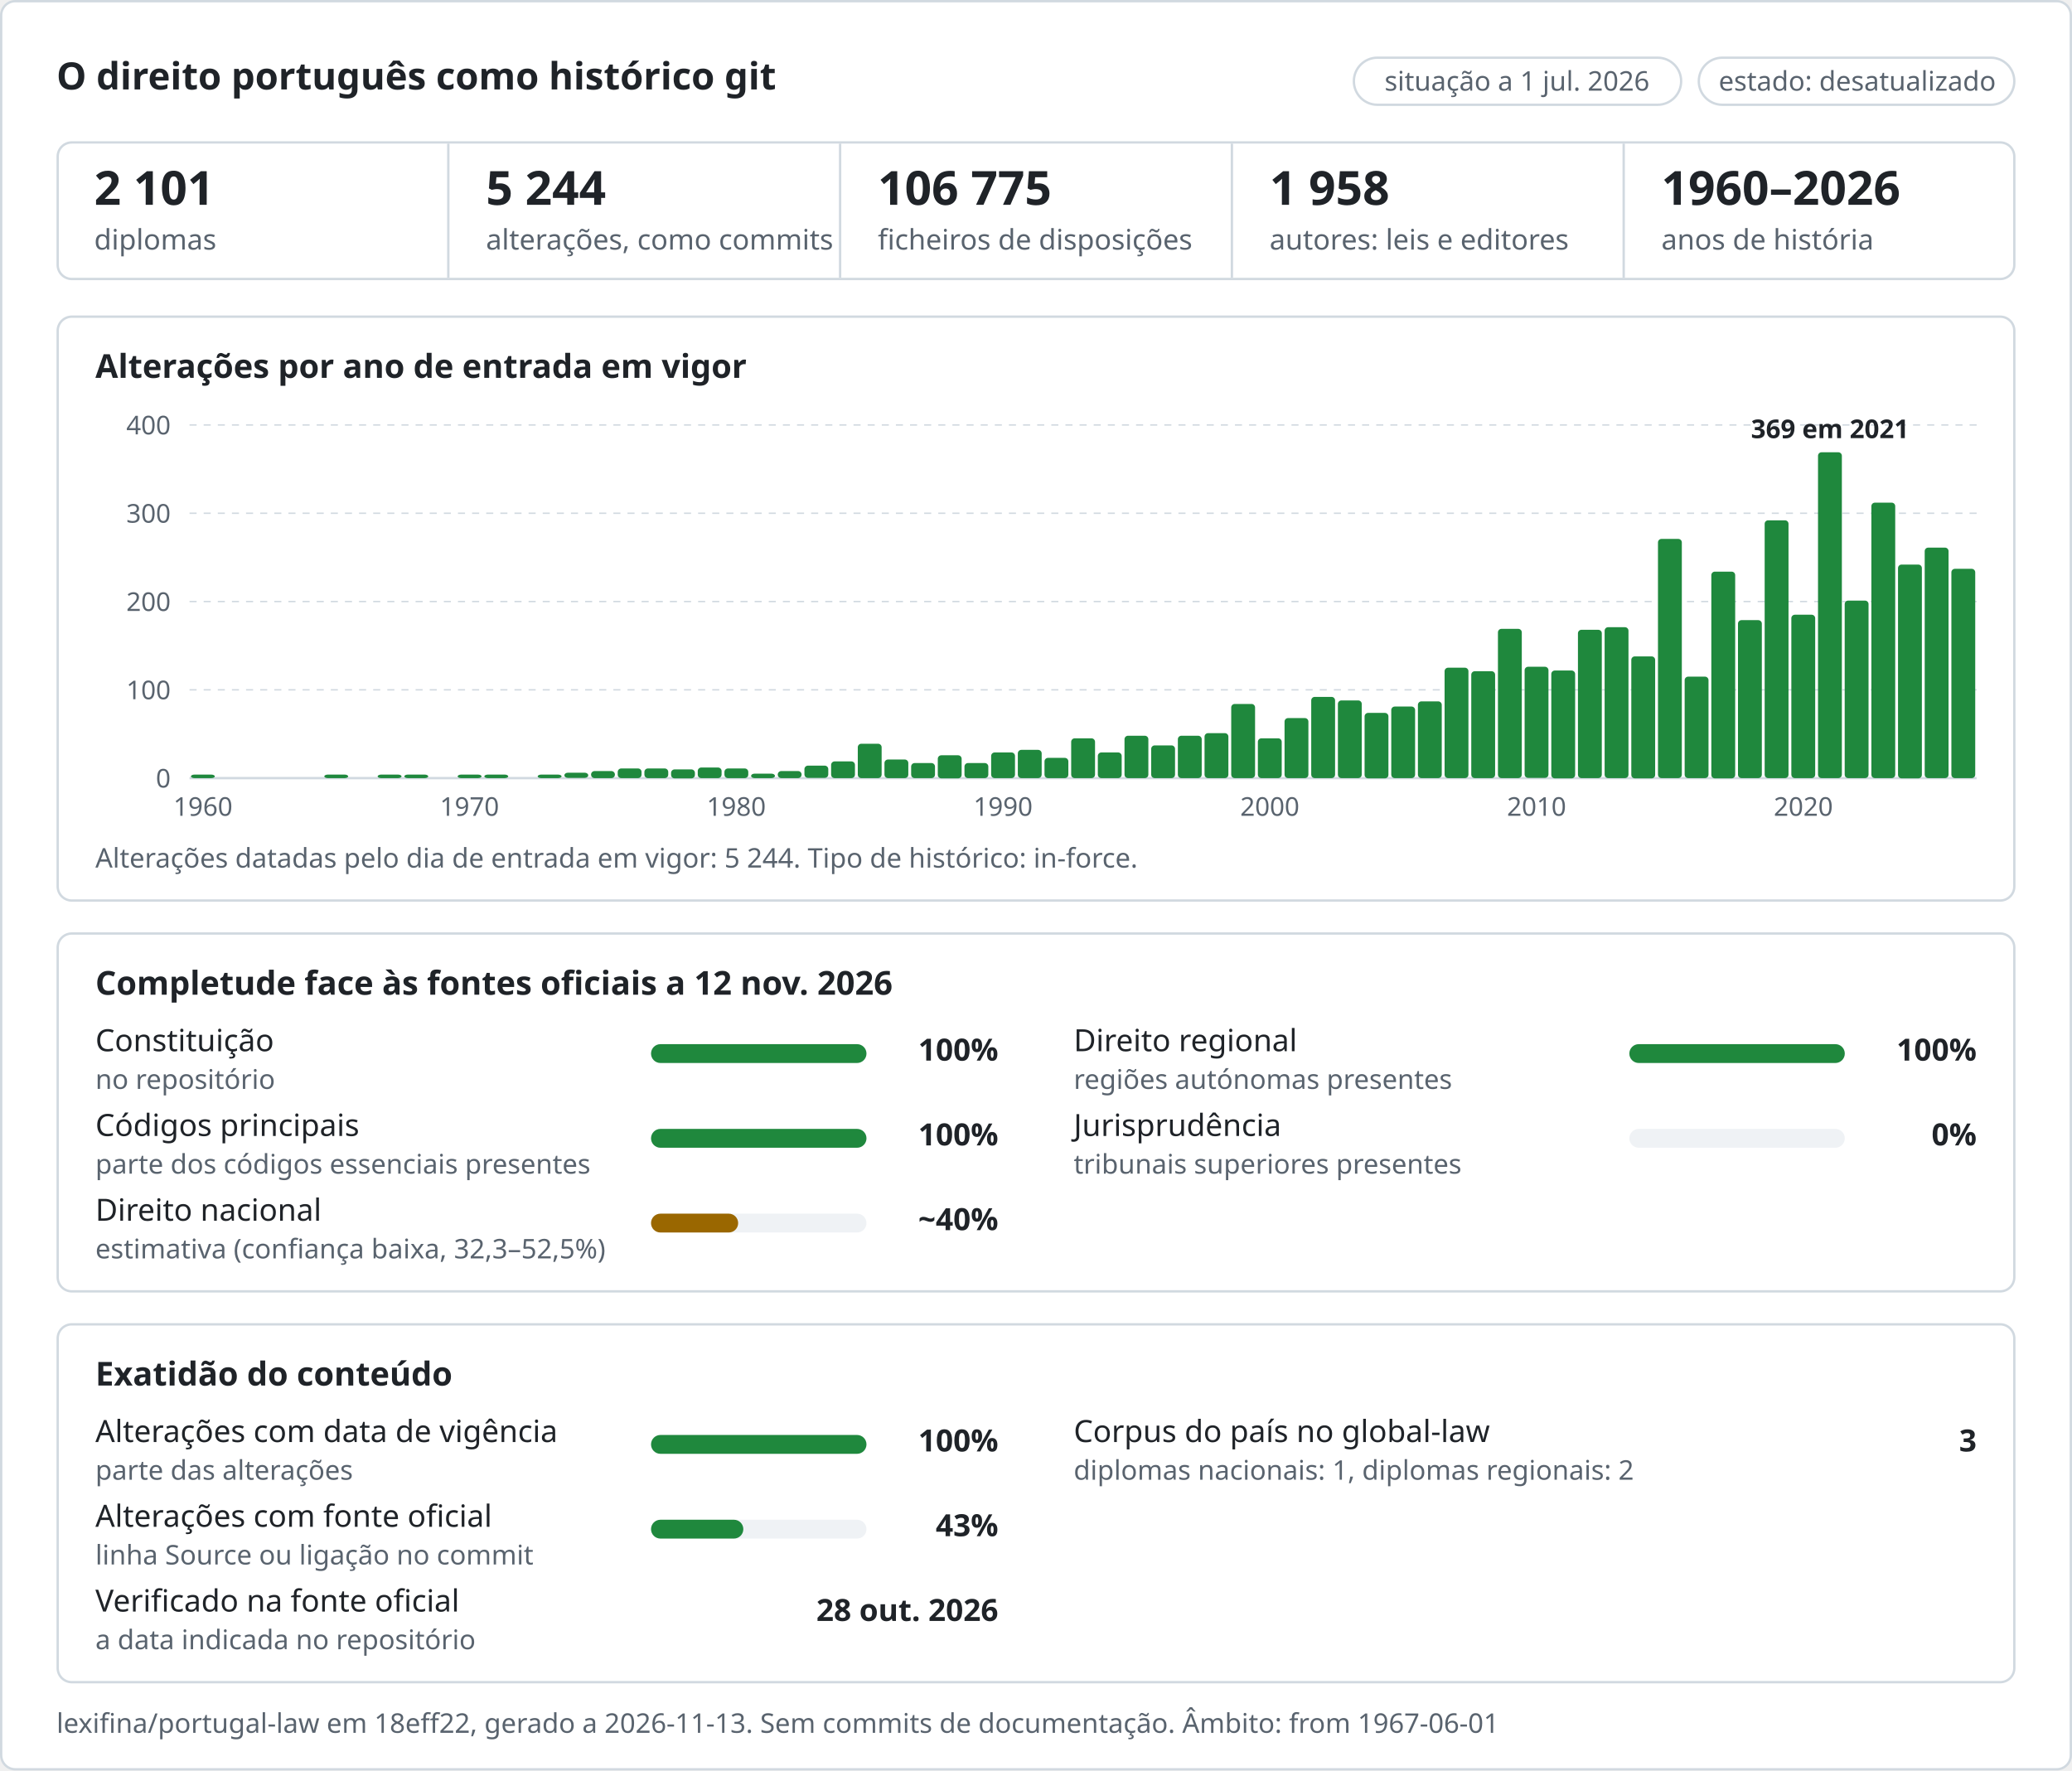
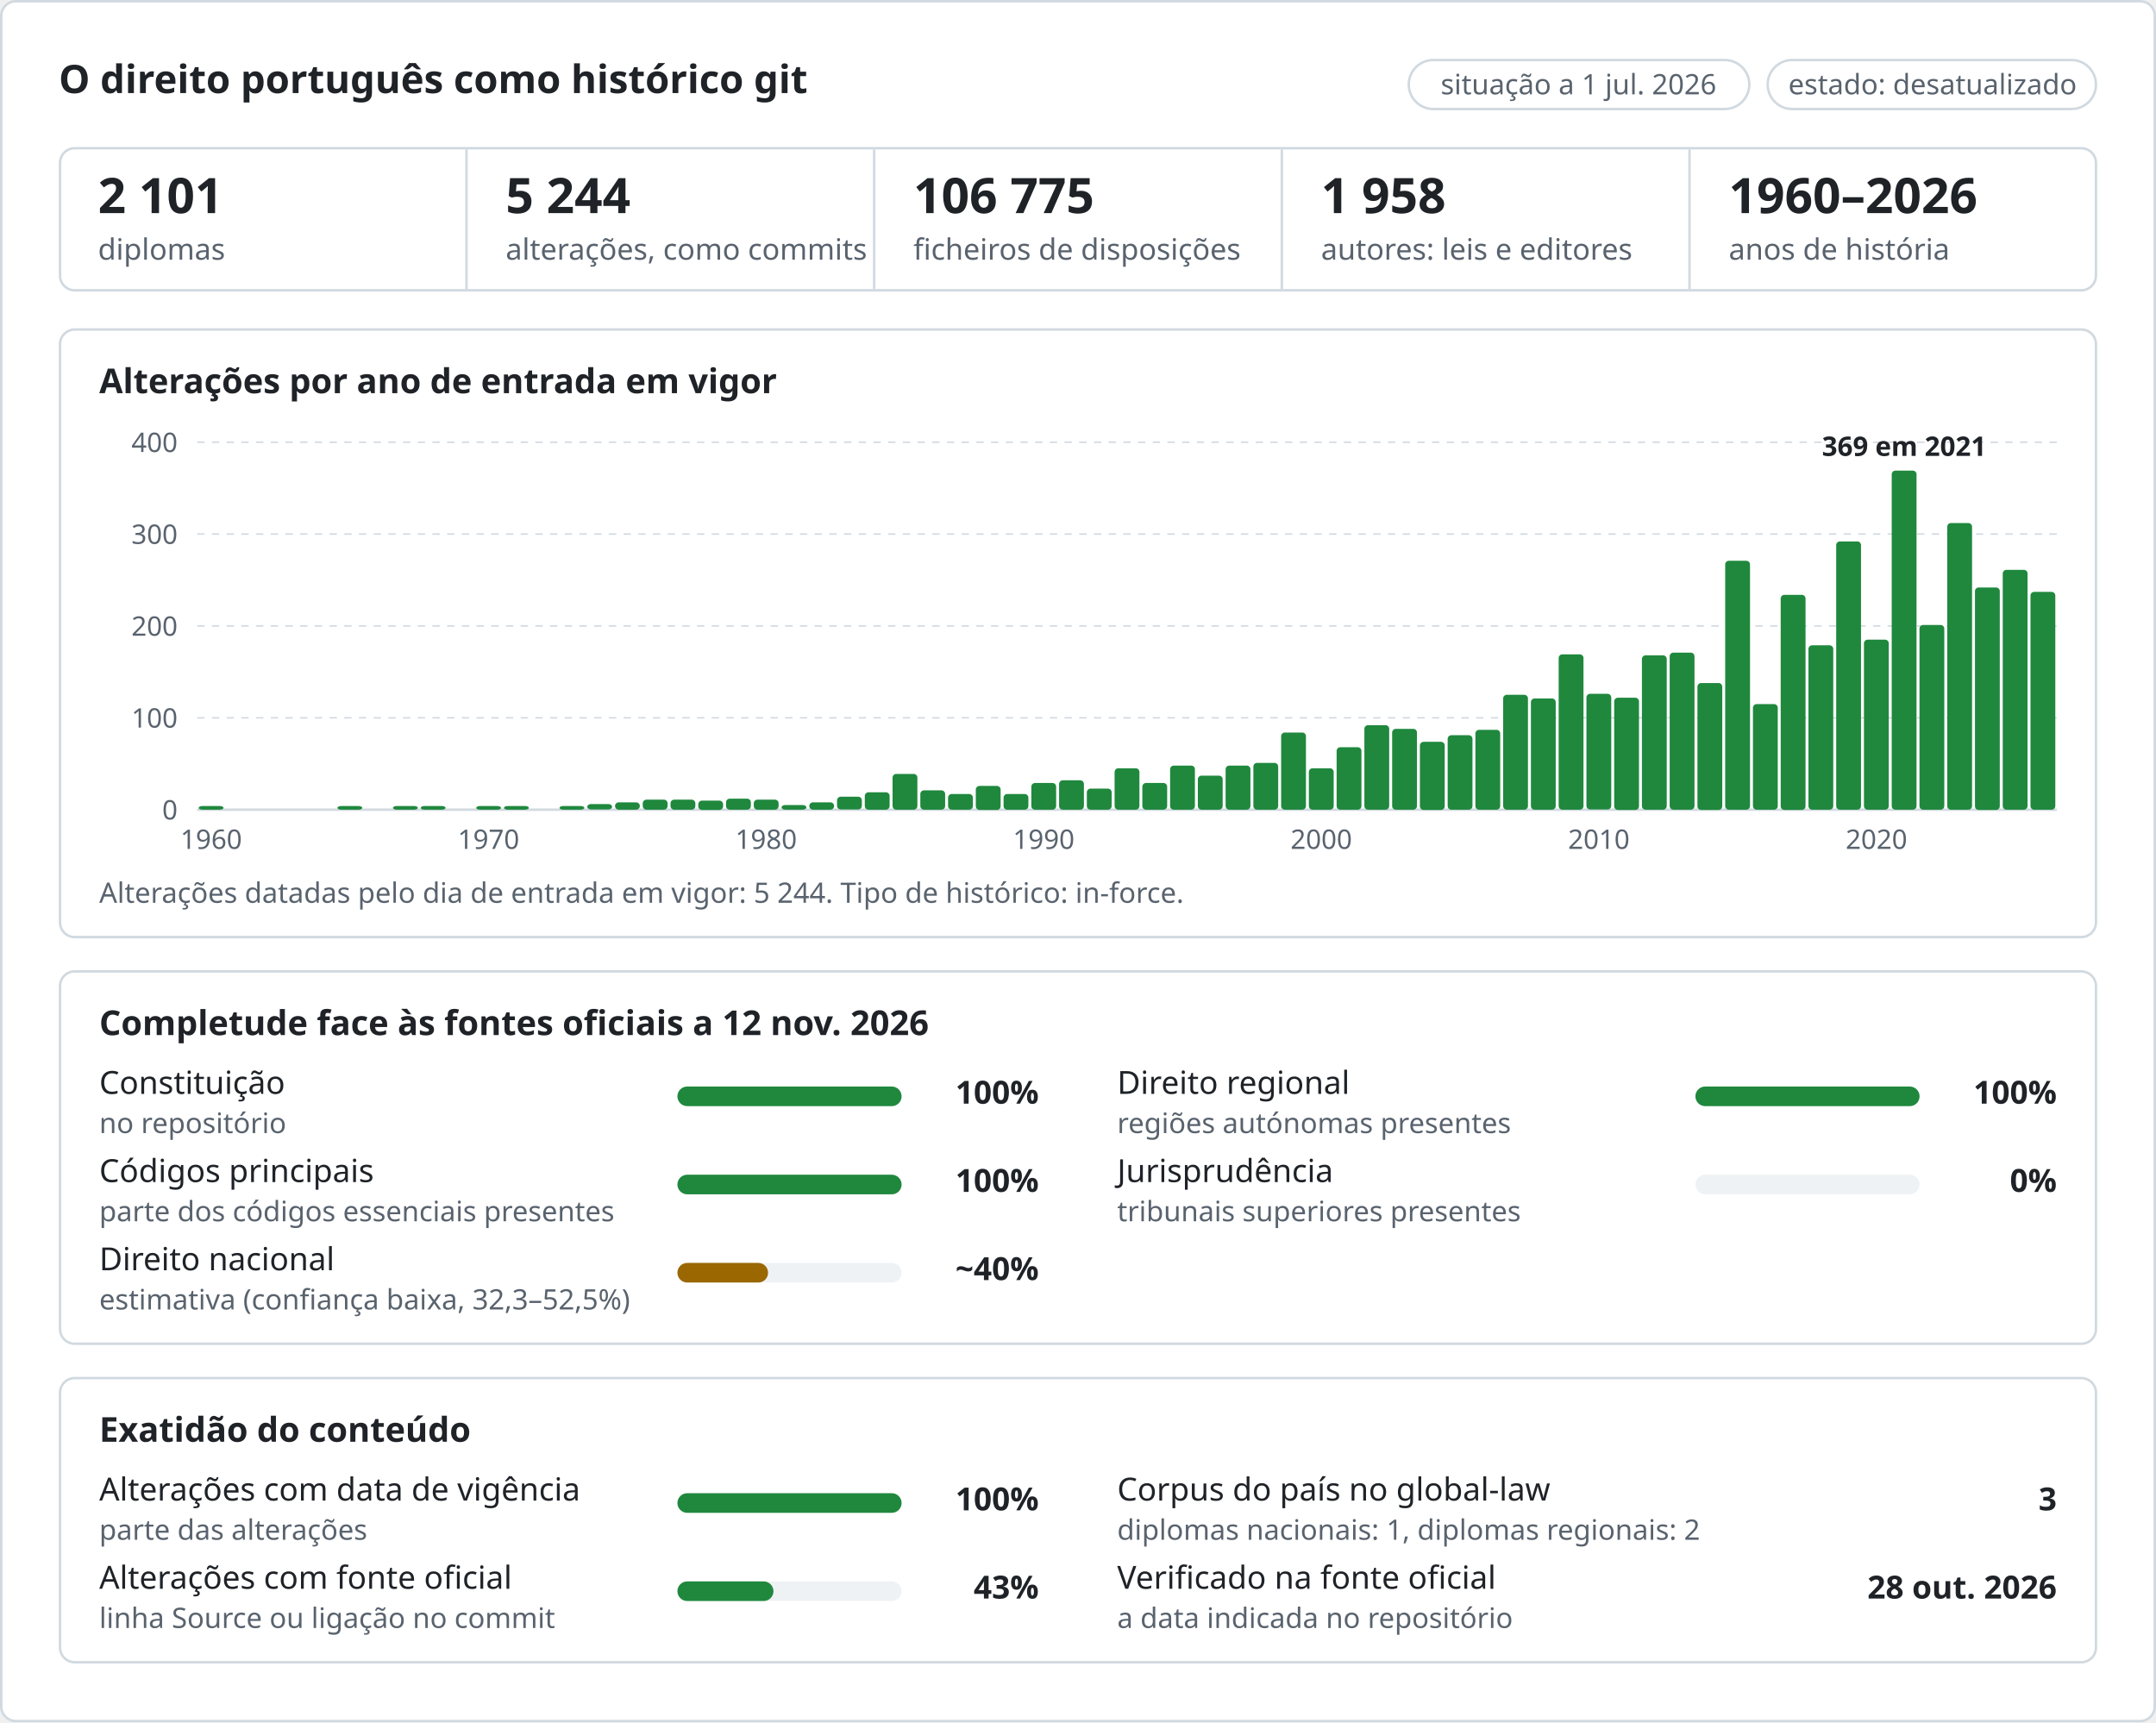
- <svg xmlns="http://www.w3.org/2000/svg" width="880" height="752" viewBox="0 0 880 752" font-family="-apple-system,BlinkMacSystemFont,Segoe UI,Noto Sans,Helvetica,Arial,sans-serif">
-   <rect x="0.5" y="0.5" width="879" height="751" rx="6" fill="#ffffff" stroke="#d1d9e0" />
+ <svg xmlns="http://www.w3.org/2000/svg" width="880" height="703" viewBox="0 0 880 703" font-family="-apple-system,BlinkMacSystemFont,Segoe UI,Noto Sans,Helvetica,Arial,sans-serif">
+   <rect x="0.5" y="0.5" width="879" height="702" rx="6" fill="#ffffff" stroke="#d1d9e0" />
  <text x="24" y="38" font-size="16" font-weight="600" fill="#1f2328">O direito português como histórico git</text>
  <rect x="575.0" y="24.5" width="139" height="20" rx="10" fill="none" stroke="#d1d9e0" />
  <text x="644.3" y="38.5" font-size="11.5" font-weight="500" text-anchor="middle" fill="#59636e">situação a 1 jul. 2026</text>
  <rect x="721.5" y="24.5" width="134" height="20" rx="10" fill="none" stroke="#d1d9e0" />
  <text x="788.8" y="38.5" font-size="11.5" font-weight="500" text-anchor="middle" fill="#59636e">estado: desatualizado</text>
  <rect x="24.5" y="60.5" width="831" height="58" rx="6" fill="#ffffff" stroke="#d1d9e0" />
  <text x="40.0" y="87" font-size="20" font-weight="600" fill="#1f2328">2 101</text>
  <text x="40.0" y="106" font-size="12" fill="#59636e">diplomas</text>
  <line x1="190.4" y1="61" x2="190.4" y2="118" stroke="#d1d9e0" />
  <text x="206.4" y="87" font-size="20" font-weight="600" fill="#1f2328">5 244</text>
  <text x="206.4" y="106" font-size="12" fill="#59636e">alterações, como commits</text>
  <line x1="356.8" y1="61" x2="356.8" y2="118" stroke="#d1d9e0" />
  <text x="372.8" y="87" font-size="20" font-weight="600" fill="#1f2328">106 775</text>
  <text x="372.8" y="106" font-size="12" fill="#59636e">ficheiros de disposições</text>
  <line x1="523.2" y1="61" x2="523.2" y2="118" stroke="#d1d9e0" />
  <text x="539.2" y="87" font-size="20" font-weight="600" fill="#1f2328">1 958</text>
  <text x="539.2" y="106" font-size="12" fill="#59636e">autores: leis e editores</text>
  <line x1="689.6" y1="61" x2="689.6" y2="118" stroke="#d1d9e0" />
  <text x="705.6" y="87" font-size="20" font-weight="600" fill="#1f2328">1960–2026</text>
  <text x="705.6" y="106" font-size="12" fill="#59636e">anos de história</text>
  <rect x="24.5" y="134.5" width="831" height="248" rx="6" fill="#ffffff" stroke="#d1d9e0" />
  <text x="40.5" y="160.5" font-size="14" font-weight="600" fill="#1f2328">Alterações por ano de entrada em vigor</text>
  <line x1="80.5" y1="330.5" x2="839.5" y2="330.5" stroke="#d1d9e0" stroke-width="1" />
  <text x="72.5" y="334.5" font-size="11" text-anchor="end" fill="#59636e">0</text>
  <line x1="80.5" y1="293.0" x2="839.5" y2="293.0" stroke="#d1d9e0" stroke-width="0.6" stroke-dasharray="3 3" />
  <text x="72.5" y="297.0" font-size="11" text-anchor="end" fill="#59636e">100</text>
  <line x1="80.5" y1="255.5" x2="839.5" y2="255.5" stroke="#d1d9e0" stroke-width="0.6" stroke-dasharray="3 3" />
  <text x="72.5" y="259.5" font-size="11" text-anchor="end" fill="#59636e">200</text>
  <line x1="80.5" y1="218.0" x2="839.5" y2="218.0" stroke="#d1d9e0" stroke-width="0.6" stroke-dasharray="3 3" />
  <text x="72.5" y="222.0" font-size="11" text-anchor="end" fill="#59636e">300</text>
  <line x1="80.5" y1="180.5" x2="839.5" y2="180.5" stroke="#d1d9e0" stroke-width="0.6" stroke-dasharray="3 3" />
  <text x="72.5" y="184.5" font-size="11" text-anchor="end" fill="#59636e">400</text>
  <rect x="81.10" y="329.0" width="10.13" height="1.5" rx="1.5" fill="#1f883d" />
  <text x="86.2" y="346.5" font-size="11" text-anchor="middle" fill="#59636e">1960</text>
  <rect x="137.74" y="329.0" width="10.13" height="1.5" rx="1.5" fill="#1f883d" />
  <rect x="160.40" y="329.0" width="10.13" height="1.5" rx="1.5" fill="#1f883d" />
  <rect x="171.73" y="329.0" width="10.13" height="1.5" rx="1.5" fill="#1f883d" />
  <rect x="194.38" y="329.0" width="10.13" height="1.5" rx="1.5" fill="#1f883d" />
  <text x="199.4" y="346.5" font-size="11" text-anchor="middle" fill="#59636e">1970</text>
  <rect x="205.71" y="329.0" width="10.13" height="1.5" rx="1.5" fill="#1f883d" />
  <rect x="228.37" y="329.0" width="10.13" height="1.5" rx="1.5" fill="#1f883d" />
  <rect x="239.70" y="328.2" width="10.13" height="2.2" rx="1.5" fill="#1f883d" />
  <rect x="251.03" y="327.5" width="10.13" height="3.0" rx="1.5" fill="#1f883d" />
  <rect x="262.35" y="326.4" width="10.13" height="4.1" rx="1.5" fill="#1f883d" />
  <rect x="273.68" y="326.4" width="10.13" height="4.1" rx="1.5" fill="#1f883d" />
  <rect x="285.01" y="326.8" width="10.13" height="3.8" rx="1.5" fill="#1f883d" />
  <rect x="296.34" y="326.0" width="10.13" height="4.5" rx="1.5" fill="#1f883d" />
  <rect x="307.67" y="326.4" width="10.13" height="4.1" rx="1.5" fill="#1f883d" />
  <text x="312.7" y="346.5" font-size="11" text-anchor="middle" fill="#59636e">1980</text>
  <rect x="319.00" y="328.6" width="10.13" height="1.9" rx="1.5" fill="#1f883d" />
  <rect x="330.32" y="327.5" width="10.13" height="3.0" rx="1.5" fill="#1f883d" />
  <rect x="341.65" y="325.2" width="10.13" height="5.2" rx="1.5" fill="#1f883d" />
  <rect x="352.98" y="323.4" width="10.13" height="7.1" rx="1.5" fill="#1f883d" />
  <rect x="364.31" y="315.9" width="10.13" height="14.6" rx="1.5" fill="#1f883d" />
  <rect x="375.64" y="322.6" width="10.13" height="7.9" rx="1.5" fill="#1f883d" />
  <rect x="386.97" y="324.1" width="10.13" height="6.4" rx="1.5" fill="#1f883d" />
  <rect x="398.29" y="320.8" width="10.13" height="9.8" rx="1.5" fill="#1f883d" />
  <rect x="409.62" y="324.1" width="10.13" height="6.4" rx="1.5" fill="#1f883d" />
  <rect x="420.95" y="319.6" width="10.13" height="10.9" rx="1.5" fill="#1f883d" />
  <text x="426.0" y="346.5" font-size="11" text-anchor="middle" fill="#59636e">1990</text>
  <rect x="432.28" y="318.5" width="10.13" height="12.0" rx="1.5" fill="#1f883d" />
  <rect x="443.61" y="321.9" width="10.13" height="8.6" rx="1.5" fill="#1f883d" />
  <rect x="454.94" y="313.6" width="10.13" height="16.9" rx="1.5" fill="#1f883d" />
  <rect x="466.26" y="319.6" width="10.13" height="10.9" rx="1.5" fill="#1f883d" />
  <rect x="477.59" y="312.5" width="10.13" height="18.0" rx="1.5" fill="#1f883d" />
  <rect x="488.92" y="316.6" width="10.13" height="13.9" rx="1.5" fill="#1f883d" />
  <rect x="500.25" y="312.5" width="10.13" height="18.0" rx="1.5" fill="#1f883d" />
  <rect x="511.58" y="311.4" width="10.13" height="19.1" rx="1.5" fill="#1f883d" />
  <rect x="522.91" y="299.0" width="10.13" height="31.5" rx="1.5" fill="#1f883d" />
  <rect x="534.23" y="313.6" width="10.13" height="16.9" rx="1.5" fill="#1f883d" />
  <text x="539.3" y="346.5" font-size="11" text-anchor="middle" fill="#59636e">2000</text>
  <rect x="545.56" y="305.0" width="10.13" height="25.5" rx="1.5" fill="#1f883d" />
  <rect x="556.89" y="296.0" width="10.13" height="34.5" rx="1.5" fill="#1f883d" />
  <rect x="568.22" y="297.5" width="10.13" height="33.0" rx="1.5" fill="#1f883d" />
  <rect x="579.55" y="302.8" width="10.13" height="27.8" rx="1.5" fill="#1f883d" />
  <rect x="590.88" y="300.1" width="10.13" height="30.4" rx="1.5" fill="#1f883d" />
  <rect x="602.20" y="297.9" width="10.13" height="32.6" rx="1.5" fill="#1f883d" />
  <rect x="613.53" y="283.6" width="10.13" height="46.9" rx="1.5" fill="#1f883d" />
  <rect x="624.86" y="285.1" width="10.13" height="45.4" rx="1.5" fill="#1f883d" />
  <rect x="636.19" y="267.1" width="10.13" height="63.4" rx="1.5" fill="#1f883d" />
  <rect x="647.52" y="283.2" width="10.13" height="47.2" rx="1.5" fill="#1f883d" />
  <text x="652.6" y="346.5" font-size="11" text-anchor="middle" fill="#59636e">2010</text>
  <rect x="658.85" y="284.8" width="10.13" height="45.8" rx="1.5" fill="#1f883d" />
  <rect x="670.17" y="267.5" width="10.13" height="63.0" rx="1.5" fill="#1f883d" />
  <rect x="681.50" y="266.4" width="10.13" height="64.1" rx="1.5" fill="#1f883d" />
  <rect x="692.83" y="278.8" width="10.13" height="51.8" rx="1.5" fill="#1f883d" />
  <rect x="704.16" y="228.9" width="10.13" height="101.6" rx="1.5" fill="#1f883d" />
  <rect x="715.49" y="287.4" width="10.13" height="43.1" rx="1.5" fill="#1f883d" />
  <rect x="726.82" y="242.8" width="10.13" height="87.8" rx="1.5" fill="#1f883d" />
  <rect x="738.14" y="263.4" width="10.13" height="67.1" rx="1.5" fill="#1f883d" />
  <rect x="749.47" y="221.0" width="10.13" height="109.5" rx="1.5" fill="#1f883d" />
  <rect x="760.80" y="261.1" width="10.13" height="69.4" rx="1.5" fill="#1f883d" />
  <text x="765.9" y="346.5" font-size="11" text-anchor="middle" fill="#59636e">2020</text>
  <rect x="772.13" y="192.1" width="10.13" height="138.4" rx="1.5" fill="#1f883d" />
  <text x="777.2" y="186.1" font-size="11" font-weight="600" text-anchor="middle" fill="#1f2328">369 em 2021</text>
  <rect x="783.46" y="255.1" width="10.13" height="75.4" rx="1.5" fill="#1f883d" />
  <rect x="794.79" y="213.5" width="10.13" height="117.0" rx="1.5" fill="#1f883d" />
  <rect x="806.11" y="239.8" width="10.13" height="90.8" rx="1.5" fill="#1f883d" />
  <rect x="817.44" y="232.6" width="10.13" height="97.9" rx="1.5" fill="#1f883d" />
  <rect x="828.77" y="241.6" width="10.13" height="88.9" rx="1.5" fill="#1f883d" />
  <text x="40.5" y="368.5" font-size="11.5" fill="#59636e">Alterações datadas pelo dia de entrada em vigor: 5 244. Tipo de histórico: in-force.</text>
  <rect x="24.5" y="396.5" width="831" height="152" rx="6" fill="#ffffff" stroke="#d1d9e0" />
  <text x="40.5" y="422.5" font-size="14" font-weight="600" fill="#1f2328">Completude face às fontes oficiais a 12 nov. 2026</text>
  <text x="40.5" y="446.5" font-size="13" fill="#1f2328">Constituição</text>
  <text x="40.5" y="462.5" font-size="11.5" fill="#59636e">no repositório</text>
  <g>
    <rect x="276.5" y="443.5" width="91.5" height="8" rx="4" fill="#eff2f5" />
    <rect x="276.5" y="443.5" width="91.5" height="8" rx="4" fill="#1f883d" />
  </g>
  <text x="424.0" y="450.5" font-size="13" font-weight="600" text-anchor="end" fill="#1f2328">100%</text>
  <text x="40.5" y="482.5" font-size="13" fill="#1f2328">Códigos principais</text>
  <text x="40.5" y="498.5" font-size="11.5" fill="#59636e">parte dos códigos essenciais presentes</text>
  <g>
    <rect x="276.5" y="479.5" width="91.5" height="8" rx="4" fill="#eff2f5" />
    <rect x="276.5" y="479.5" width="91.5" height="8" rx="4" fill="#1f883d" />
  </g>
  <text x="424.0" y="486.5" font-size="13" font-weight="600" text-anchor="end" fill="#1f2328">100%</text>
  <text x="40.5" y="518.5" font-size="13" fill="#1f2328">Direito nacional</text>
  <text x="40.5" y="534.5" font-size="11.5" fill="#59636e">estimativa (confiança baixa, 32,3–52,5%)</text>
  <g>
    <rect x="276.5" y="515.5" width="91.5" height="8" rx="4" fill="#eff2f5" />
    <rect x="276.5" y="515.5" width="37.0" height="8" rx="4" fill="#9a6700" />
  </g>
  <text x="424.0" y="522.5" font-size="13" font-weight="600" text-anchor="end" fill="#1f2328">~40%</text>
  <text x="456.0" y="446.5" font-size="13" fill="#1f2328">Direito regional</text>
  <text x="456.0" y="462.5" font-size="11.5" fill="#59636e">regiões autónomas presentes</text>
  <g>
    <rect x="692.0" y="443.5" width="91.5" height="8" rx="4" fill="#eff2f5" />
    <rect x="692.0" y="443.5" width="91.5" height="8" rx="4" fill="#1f883d" />
  </g>
  <text x="839.5" y="450.5" font-size="13" font-weight="600" text-anchor="end" fill="#1f2328">100%</text>
  <text x="456.0" y="482.5" font-size="13" fill="#1f2328">Jurisprudência</text>
  <text x="456.0" y="498.5" font-size="11.5" fill="#59636e">tribunais superiores presentes</text>
  <g>
    <rect x="692.0" y="479.5" width="91.5" height="8" rx="4" fill="#eff2f5" />
  </g>
  <text x="839.5" y="486.5" font-size="13" font-weight="600" text-anchor="end" fill="#1f2328">0%</text>
-   <rect x="24.5" y="562.5" width="831" height="152" rx="6" fill="#ffffff" stroke="#d1d9e0" />
+   <rect x="24.5" y="562.5" width="831" height="116" rx="6" fill="#ffffff" stroke="#d1d9e0" />
  <text x="40.5" y="588.5" font-size="14" font-weight="600" fill="#1f2328">Exatidão do conteúdo</text>
  <text x="40.5" y="612.5" font-size="13" fill="#1f2328">Alterações com data de vigência</text>
  <text x="40.5" y="628.5" font-size="11.5" fill="#59636e">parte das alterações</text>
  <g>
    <rect x="276.5" y="609.5" width="91.5" height="8" rx="4" fill="#eff2f5" />
    <rect x="276.5" y="609.5" width="91.5" height="8" rx="4" fill="#1f883d" />
  </g>
  <text x="424.0" y="616.5" font-size="13" font-weight="600" text-anchor="end" fill="#1f2328">100%</text>
  <text x="40.5" y="648.5" font-size="13" fill="#1f2328">Alterações com fonte oficial</text>
  <text x="40.5" y="664.5" font-size="11.5" fill="#59636e">linha Source ou ligação no commit</text>
  <g>
    <rect x="276.5" y="645.5" width="91.5" height="8" rx="4" fill="#eff2f5" />
    <rect x="276.5" y="645.5" width="39.2" height="8" rx="4" fill="#1f883d" />
  </g>
  <text x="424.0" y="652.5" font-size="13" font-weight="600" text-anchor="end" fill="#1f2328">43%</text>
-   <text x="40.5" y="684.5" font-size="13" fill="#1f2328">Verificado na fonte oficial</text>
-   <text x="40.5" y="700.5" font-size="11.5" fill="#59636e">a data indicada no repositório</text>
-   <text x="424.0" y="688.5" font-size="13" font-weight="600" text-anchor="end" fill="#1f2328">28 out. 2026</text>
  <text x="456.0" y="612.5" font-size="13" fill="#1f2328">Corpus do país no global-law</text>
  <text x="456.0" y="628.5" font-size="11.5" fill="#59636e">diplomas nacionais: 1, diplomas regionais: 2</text>
  <text x="839.5" y="616.5" font-size="13" font-weight="600" text-anchor="end" fill="#1f2328">3</text>
-   <text x="24" y="736" font-size="11.5" fill="#59636e">lexifina/portugal-law em 18eff22, gerado a 2026-11-13. Sem commits de documentação. Âmbito: from 1967-06-01</text>
+   <text x="456.0" y="648.5" font-size="13" fill="#1f2328">Verificado na fonte oficial</text>
+   <text x="456.0" y="664.5" font-size="11.5" fill="#59636e">a data indicada no repositório</text>
+   <text x="839.5" y="652.5" font-size="13" font-weight="600" text-anchor="end" fill="#1f2328">28 out. 2026</text>
</svg>
